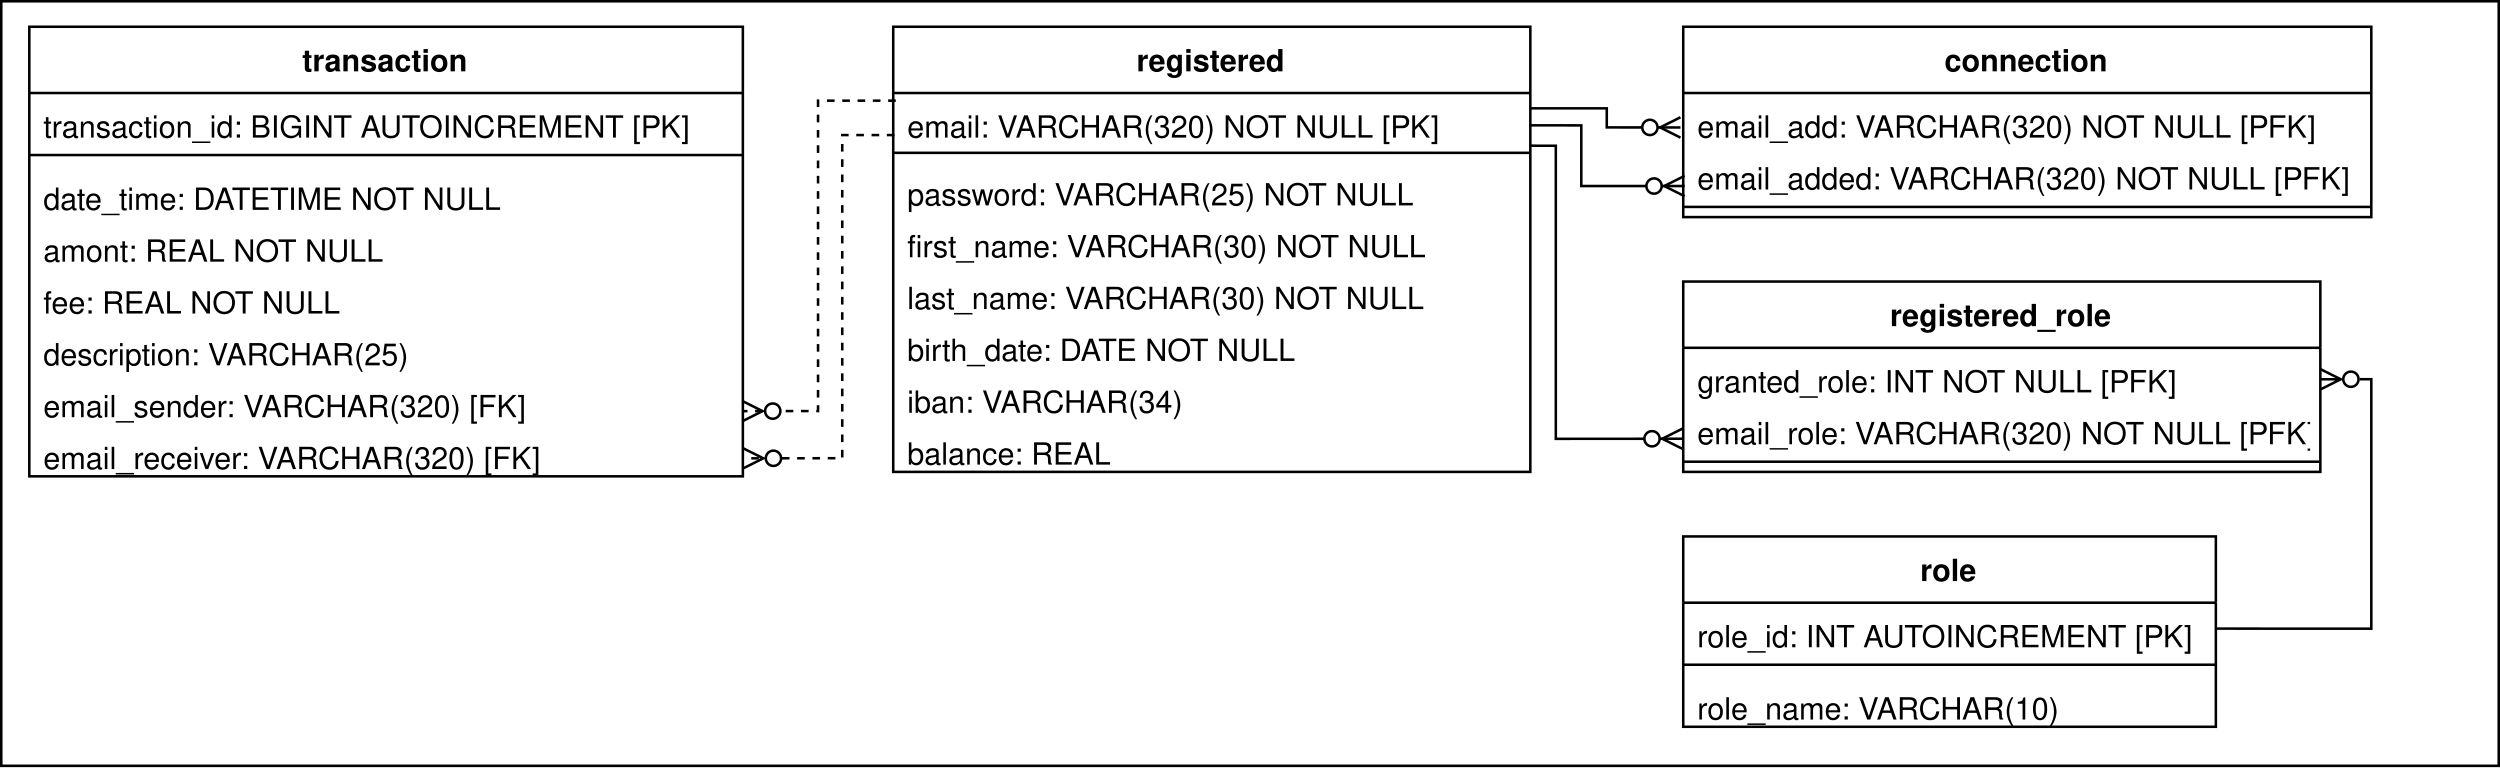
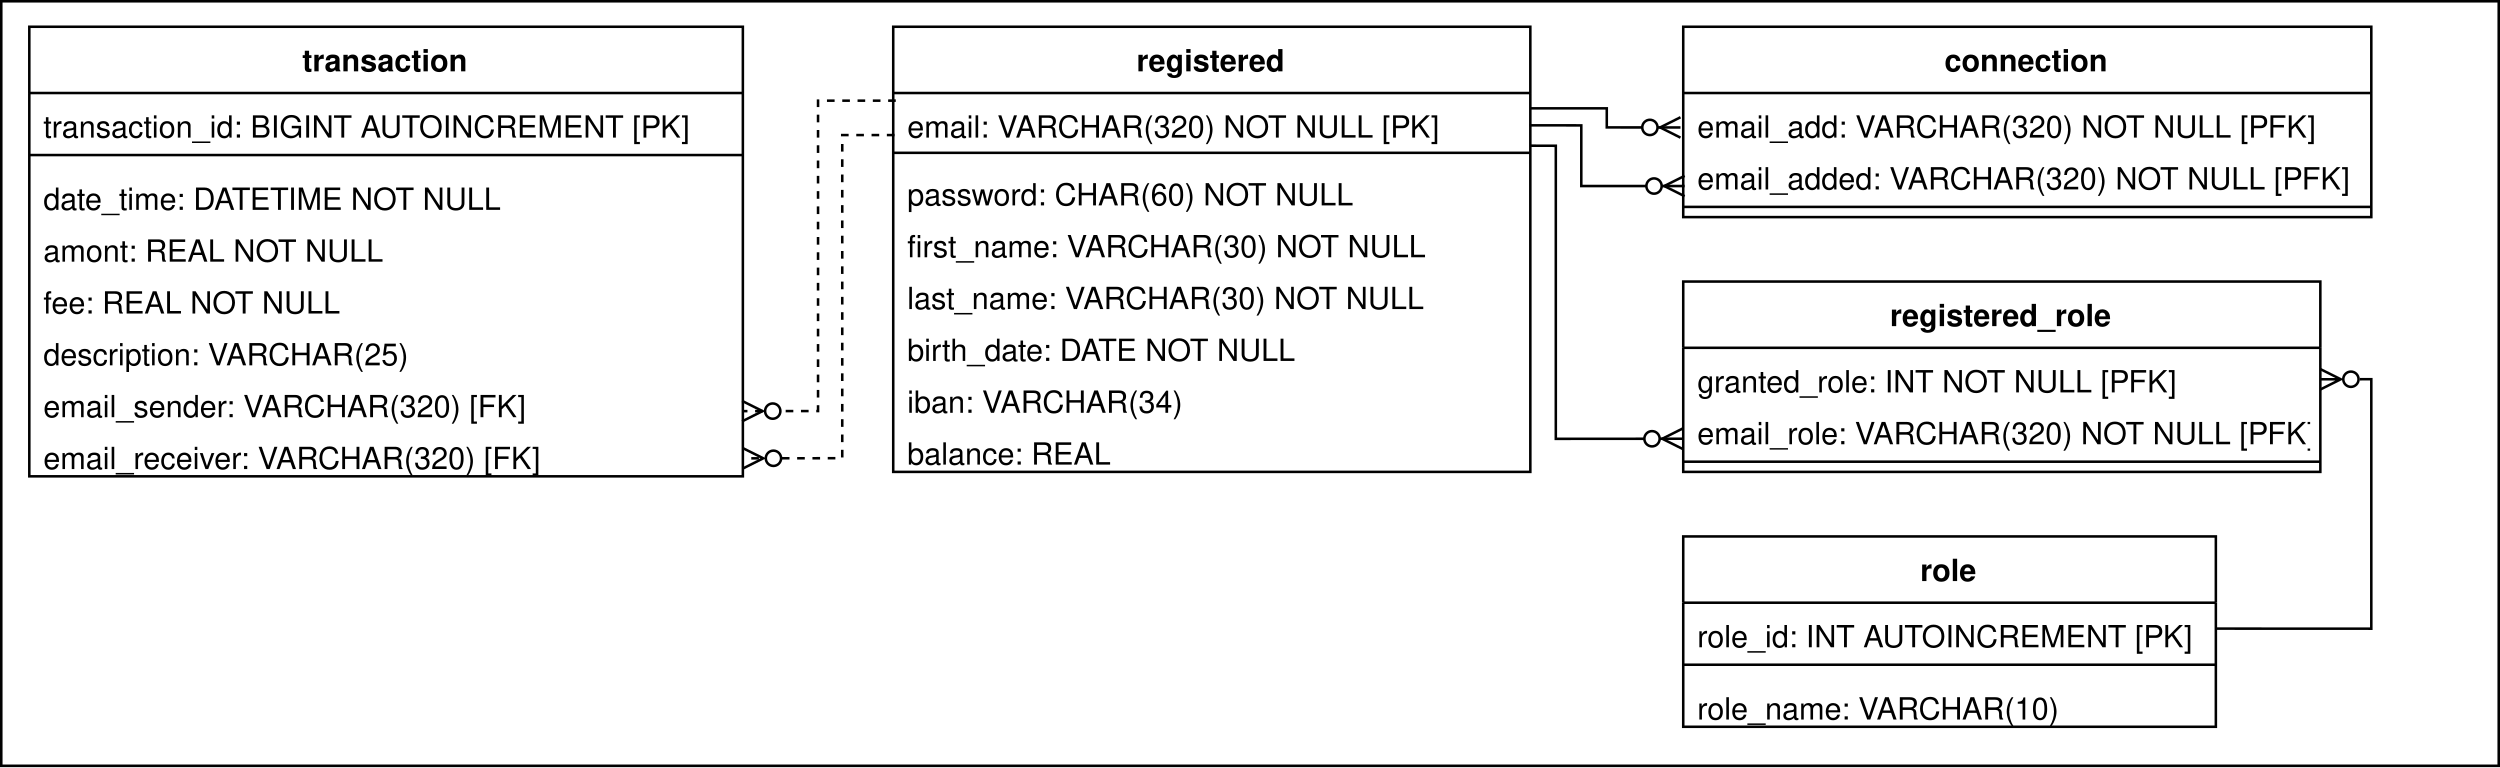
- <svg xmlns="http://www.w3.org/2000/svg" version="1.1" width="981px" height="301px" viewBox="-0.5 -0.5 981 301" content="&lt;mxfile host=&quot;Electron&quot; modified=&quot;2022-12-20T21:58:30.750Z&quot; agent=&quot;5.0 (Windows NT 10.0; Win64; x64) AppleWebKit/537.36 (KHTML, like Gecko) draw.io/20.3.0 Chrome/104.0.511.114 Electron/20.1.3 Safari/537.36&quot; etag=&quot;poP5a1KF_Yqj2J4EhtGe&quot; version=&quot;20.3.0&quot; type=&quot;device&quot; pages=&quot;3&quot;&gt;&lt;diagram id=&quot;xxMG99taoB5J-sArsZjC&quot; name=&quot;User stories&quot;&gt;7Vtbc9soGP01ntl9SEZCF1uPcdK0M7vdXtJOuvuGJSyzQaBFuI776wu6giSnru3IdrZOZgwfF8HhfBdAHjnXyeNrDtPFWxYhMgJW9DhybkYA2PYEyC8lWReSiWMXgpjjqKzUCO7wN1QKrVK6xBHKjIqCMSJwagpDRikKhSGDnLOVWW3OiPnUFMaoI7gLIelK73EkFuUswLiRv0E4XlRPtv2gKElgVbmcSbaAEVtpIufVyLnmjIkilTxeI6LAq3Ap2t1uKK0HxhEV2zS4Td6sP/1x57mvJu+AuE8/fo7uL8pevkKyLCc8Aj6R/U1nMhGrhPyGSSoTuTiF62Q9W0ZyPSt5VYsU37day3zeYl2BKSFIVXKZkFsOE5mcrhZYoLsUhkq+khySsoVIiMzZqrjE3JaTkwUV0o7KzTEh14wwnnfuzD31J+WZ4OwBaSV+/lEtGBWavPjUA9WhrHBBXKBHTVRC+xqxBAkuMbCq0qBc5ornXpFdNaRxvbLKQiOMPy4rwpKocd11s5YyUS7nTywt6CwtRzHOBOKddZG9SX3aYjkOABRwTaDsSj80pGy3B6mx9UxAOR2gYBQ1JgUzelKA1abxaIC5HcCkVThdwBzr2IB5HcASSJXjOV3MgmNj5ncwi1DKMiyUF+cskV8zSB9OCjV3cmzUxhv9eZZCaiDl/7dUocc0LBzilSzk8ew3OTL5L59uaanfR7n/zQMoKi7mMMFkXbSpw4CyuwUiX5HAIWwXmF1keaSnOrBB+tgqK8aoCinjCSRm8aoEUpW7xSjzQoKEdG4XcqIhpnFve7mu4gISHNOiOJRrr/yhXoxplDNClVva0PJCwSHN5rLTqnuK6gorxiPz6XrzGQwfYs6WNLpoIS5pUyMN3KBJexruEc5SAkvMMSVYe/CcMCj0Afk15EUgtsJiEXG4yoPnWnHqgK2gxoaY7Zj65I2PrU9BR58Ii/MVOCpQbnBq5tru7iSWWU+oqW0BrkKh1GCqpi3tBfkTzhB5r0y88obOzYwJIe18U+GqUNwbwQ6PqN8GFFx2I3inL4B/NkS7UQNFSoXPGVcbHBvVblzR1WQaXamjA5nL7amBCXrE4otMW5demfvbyN2oiVtVZq1l3iOO5SQQL2Ub0c3YkodoC2oIyGMkfrwHRJFxyNFdLI4IFPireebRh33Z9D3DVDSLPGktsudetna1xZTKZvohRaunzu6w21Ux6U5XORvqKe2xG+xuB3+SIFQO4Eu17iqjEURlG4bkOZ0iBbFczzep5bpDksveklzOMORqW2bXOgy1gGcNS6y9Lc/+xJoE50As9yhWy2n7nF2J5TiD26xumLqrU+vYnjE4RYp4w1DEdsylde0DccQFQ3PEBcc3P7W5OWlu+QNxq00J50Dc8uzBudXdqgwfM5nU8ianSK3xkajVDnV2pZZvPSO10ARiP8MfH7KHf1Z/Lafv/H/D/gtK7T7SzGEakmWEOleTRq5FTI2G7Q1xvVMmags9rU/wqjvEksgatVmKaCG5xWqiObEimC1QVD6juJ2s7pIPQX7bZP6TvN+d49tuOYMtKa6fVFWR1560d5wNp2I/S/uNx2sDkb7PVb800u9A3kZRLh1rbCqL5To/UheVO5zNd3/pw2D60Hck89L0oeG2ZzD7pJyAcwakb23rgbvjUaTXPopsnw88M+m7b1m8PNLv5wSA75pOIADBsE7APz996Nkdbq0RoLWtGFgj+naZL00jNDdg+AF7F2IP6xzG56cMPfvZXd3D8FvjvvuEl6YO+zmIseO3HMR4Jz3aqBNnxfVgV6aP3VZH2zJdLn3+YmhVLVUVsj11wc3ohw+f4jn6LG5h/M1/O3k7feI99l/vvY3+t++9hYzOcbzkqknK2RyTc3jrza8MwBAvc/VqU9/500GO8394pPlUFNNzf330C6SnjNFzn/JXvxypAvud748AuAwCk4ITcGmBA0UzMtv8yqmo3vxWzHn1HQ==&lt;/diagram&gt;&lt;diagram id=&quot;re6haFcvQXEnMgCoF_5F&quot; name=&quot;Model classes&quot;&gt;7Zxrd6I6F8c/TdeaOWvJyoUEeFmt7Vw6M512en1zVpSotCgWsNV++ieBoCLxMlWq6zz0TSVAAvn/9t5kJ3CEG/3xWciGvR+By/0jBNzxET45QghCG4l/smSSltgYpgXd0HPVQbOCK++Nq0KgSkeey6PcgXEQ+LE3zBe2g8GAt+NcGQvD4DV/WCfw860OWZcXCq7azC+W3npu3FN3gaxZ+RfudXtZy5A66Z4+yw5WdxL1mBu8zhXh5hFuhEEQp7/64wb3Zedl/ZKed7pk7/TCQj6INznBv3buG7BxasUTcAMm7K7bfKupWl6YP1I3rC42nmQ9IK57KH/KruPhEa53gkF8pfZDsR0NWdsbdP8EQ1kAREnMWllnQaAKpr2EnLTgIoi82AsGosjnHbGn3ov7vqqz4/l+I/CDMLkG3Olw2m7LtuIweOJze1zLaSVNhEHMVHVys9g72a3yMObjuSLVW2c86PM4nIhD1N5MuEmeyNcZBpajynpzCJjZgUyh153WPFNH/FAC6cW6P/Yi/nxrj2/vybhpodubtqsVi/qy51o5yejzSEJVb6fddCx2ht3WJyLOFw2D2f/PSUdlh4tfXfl/yCb9SWvkCpPNqg+zfVmJuP7WrGyBGNG/C3Iy3+tKZdpCjYQhqYInrOxY7eh7ritPr4c88t5YK6lK6jgMvEGcdCSpH5ETWdcoFuS8TelbSsQyhrohcz1xIdm+QTCQLXd9FkUfSY80jQI9eAfwnLmT0bh+fGc9/8Tj7/bDOe2192Lp4O8t3SXcdk2drjZqYUp3I45JcuKYGtM2deJYZamDlpq26POB1rqlOLXUEKSFQzQca825n8bkqd2mFa423XznKwOZV0oVzesoWUnNEpkadpZafME37EBfmDc+vKHxmTuQN3zs/Ly8PnPMsHdRo8idnJKx1vjEfYJL3vUicdfcLRrjq9f3WdrxC1251pvG0kDr7Z7nu+dsEozk7UUxaz9lW/VeEHpvolqWySd2h1P9aO6IK3mmcoyJe+YXmTZwoegHG+cOPGdRrApEMPLZMPJa09vos7DrDepBHAd9ddDGzgAkfztyBguu2inSgmwNLcihhoWo7QiYHAKAVRI8Rd9QE5u8zzw/Nf2rOBReeVtbzqhSLlrPlIoA58kxJ+as5FL1iywKxLkdP3nW7Qkr54Ps8WxpXK+L7m0Ag8gIL55NSB3OtpOgPwxCEa8H4l6YlwjNBVmvPIq1CKy0wfVcKA6EGWzGATCwiSl2kANNSrCFSgIBa0EYiseW1yB0KxZKZMGkCxofGBqmFo2OF0bxT9bnFRslskGpQW0LWTaxkYOBZR4YG0TLhhjtVGiUjYZtGQADB1q2ZWKHQnRgaFAtGi0vjHsnLFZsnAdCw2SzwmO3eEBgGdgyCbEgJTaFpnNgfFhaPryWGEFWbqNELpBlWNCGDjWJhcUQgxwYF7bebzAxYG0rr+EGI9nnFRo7RsO0DUChjYll2paD0KGFFKeARoEB30u0TRmYpg/fBcA0i5RLTdZggQpcpAJrCPBZi/tz+cowPVaTht6L+NQ2TEBMiwATIGIRezPxqYGIQ2yIETAJsG1sbi9+M3y6sX6/Xt/dHeNvl9+ts8bXW634Ms/Fn0fMjz59Tl1DKwh8LpOQlW/YLR6WaVBKAKGYAgvY5h4TGFo8igmMFA/muo10/lZY3acUkllqVFHzEnjFLGmFzJbIOMQAwKYOoUTwg218YMgUExspMiHvCwkqavaTGYXEwARhbDopBAcGTXFYO/UzV3zgcvdPyAYRmwdnrqQip0RyMDGEs3EsU/yC4mnk0EJUccQ7ReeSt7n3UsGzP3gINYBMownfQwl1nD0Oi2/si5eH47fhd3zv3FrQNc88Z+k0r4RHPPJmMUr8/HwkF0dUpJRFikUN8SyDCLKhDTDZ41ON/obAElLmPEkBimpFwEetCCDrFwRYGnwgMQ2MoAktQB1kZitdt6Gn//h4cXX99tB6aj5f+Cet2KndLMnKxjN0vqrJYD+okrNrfQvYmI4V6wJ0OHycN0FaIFwW8z9eNsM3ncVJiioodgzFBgsE9suIfvEI6weyI6qEfXlkbLA84KPI+PPtAjxNou7gy7df4+isdvnlN9Q8tCZLR3g1j1MqFhssDfgoLB5E0ejsatxA355B66TefokGS7BwedQOvWE6O1LNANeXqL4xMVstDdhvQCkuKypQUE30vdc7bLICQCd/GTN99EdYP8ZvnX/B93t2Uz//cRv0l6Y6xPMEj8U471OVCCsTD4wNx5r70yQ4Pso7oMfHM9AcngMUOsNr//7XXXSqwSPig6UgzL1G8rdMrH+j7LXnxfxKsCDbfA3ZMNF8JKcBjnb2thdeeIfAKtor1WYMtu//Y1hj/R+NB/P07de/J+zhC34MNP2fvSD7n5XAAgtZG2xsJkIm3VYh8udoSEfhV9iMaqPv1863+s2vTV65E0ZxLN9SnvXqnBD5LtowxydqPPXkdc7CXJ21n7pJZQsKLk+iiTbCyZ26jmTjXtZoAISzgpMssZduTea3LnjoiT6Ul5kWul2e5SuFv+wF3WDA/OastM7HXnyXNOE4jtpOm4TAVNuzFuXGZG5jsb2lOEXBKGzzVb44PS5mYZdvkJKWN7YSzpD7LPZeeO4qdKSpUy9k9JlBTQkwTCWL/IM5xCFEhnDmc3/5+tO7VVXOYNa24ixtxTGFJnY6eCXUpvk20p4qtCGoZpO5w1RUXXqjFgWLt7bykhePV3NBM3NNL2BmvFNN3m/PxTTbPwWDXnx/WfMS9MrHmNUGO/+O8pLXmDXPHCt8k4oK6oKPpr5wc7eb1fRe0JV+NXMhFAadTsTjBVF3ImMxE1bJuDMZUQkqaidBDj64TkNoTYRNgBbiKDTXxNE1sbkQYefip52LnwB9aPwEhxVA8cKr4NP3vv82RppOviJz8UsNSwLhrnjff/ApQrHKMA/IJS0IVZ5P0q1vXfMVBzn8qilxkilbqU/hGw7AMOCmn3DYAIIs2bVIQUvNvB8YCH/LwVaT67oFpwcVVzYYtGkjDn3fyE3FFZgfk0FcxZS5scp7Y8q6ikqOKcUU/oHGFPPAYsrCCeVFFN1K5v/fiLIzDHZDQSkYPMXNb89x6+3u+KXhXZw1m40W1Qx2wnQxckGr/0w6dzGjDjVfUCsrpV5zB2bk4Yk/+QrjMR6fvuLfmgdwuZC3IMCSVZrJgsetll/qPr+1jxWZO9AW2nltkW0buPguI9R9g82yS9JXv0AqFBpnyymzKFxNZa41km0WU2plR7Qk2fVfzpGyV19HKVl7gvasve7p6qDGevrRFyKrB1/ZMFCOAqdpRjUKJOvyjtpR4FKfPz92WwXFwQzd8Jos3gGmA7X9WnwHABrG/kdvq8xsD6O3rbxD8SMnOxp7/XPIA69yFdxy4DXlID9DTXcwdyg2Z99iTw+ffdEeN/8H&lt;/diagram&gt;&lt;diagram id=&quot;tizZ1RLNNSfinGFamN3x&quot; name=&quot;MLD&quot;&gt;7VxZc+K6Ev41VN3zEJd2W49AyDKTbbJMJvNCKaAYJ8ZmbBMCv/7I2Aa8AB4CgXuvqdSM1ZaFpP6+VqvVuIab/Y9TTwx6l25X2jUEuh81fFxDCEIDqf9CyTiSGBhGAtOzunGlueDOmshYCGLp0OpKP1UxcF07sAZpYcd1HNkJUjLhee4oXe3FtdPfOhCmzAnuOsLOSx+tbtCLR4H0ufxMWmYv+WbIeHSnL5LK8Uj8nui6owURbtVw03PdILrqfzSlHU5eMi/RcydL7s465kknKPOA+/509Ls1+h6MEDmB/YvbZ/vxKNbOu7CH8YDjzgbjZAY8d+h0ZdgIqOHGqGcF8m4gOuHdkdK5kvWCvq1KUF3mOxX38116gfxYEMWdPJVuXwbeWFUZzeeXG/Gk9RbmFoNYKGKdmrNn58NWF/HIi2dBPrxfvUKAW/WTyRt/eJYXp9dHMDcLgSccX3QCy3VyE+KPrL4tHFVqvLhOcBffCYcvbMt01HVHDV96ShAO21Joqsc3AjecsE7PsrsXYuwOw6H5gei8JaVGz/WsiWpWJFOqbntBTAzEUjXuwidjxXjSV3VukpmHGdGl+EhVvBB+EAs6rm2LgW89z4bRF55pOQ03CNx+XOkzip0Zg+iJcZrhC2pHRWqHOtMIoESngABEdWp8HgV9+838dv6t814fCrPjDd9Es7caBe3w0bq63Tg/Pb+6Vxf1h/vr86vmbeuyNS3XaOPme40e5/CipieY6tFz32TTtV0FjGPHjQBk2XZGlGDIli/BUgT5ioGWY15M6xyTueQ2nrhQ5KpnX+ypzelZ3a50Qu27gQhEpOpQrwPXcoLpTNKG+lPz3wQanQ6jqcpwXlZ/YXUvaLqOGouwpkCQCkcjGWKpACIrybYeNzFQFOhLAQUBDRPMMEccEkaxjnZkLvB6o2lbU11GOk8WDriRwvtKdbaca/g+BMDxEcyhAOdRgAs0botnad+4vjU1bvjYi+pmkLAvZROWUWI53W/BJpzxRqN1efcwoaejweQKeOORX2ATuiKQ7cDqy8gcHNfvW/fnly11eXUdmoGrh4uLWhPV6iAHisoQfA4blGyEjV3Yheat6RBr+Oe8ffTcupwMLp9e7wvAIvpuOAUhUG5b9Ys0SJbAo1J7Ru060ZihI92gBuIY6GR/auePpE0n1Do/+TA6oH7uINMoUPuLlJXSP6d0TjWAAYe6oRPMGUT7U/rZu379Y2B2HuuDD+/P8dP4DbaKFgbpdzxrEK2q9WgJ+Fm/bZ7Vb/+D6D//o5rPabQsGJZqHkKqYZ1QqkNGDQYJ36PqBz/qUp+wC4cMT/uty5/t30W7RdkXlt32pdonexHxE8VjBP6J9gYn1d5gB2YCYqrp0ICcEapjxAx6YGDJB1gisHiyI633Ci5fDBfKNMCggalODJ0jtMdlpXBEPAeXOLBZBaJqWwtEMRareEUkSi9AwRJH9DMg0P0r8vB60bZeObxsd4O6OYAF8YXIZohut9BcLLqX0zBUZTxKGA9eGjYr4lBFMNmFsSjECVmOE1khZY9IKRHE+irgFK+beRc2h4Eqgrmh8hlbG64oUv4WIpgEfcfm7ev46o939u1nx7zu/IYFuxVPmpavvAJlIyqPYjseBaZAAwsfvNa/oIUnXcrBYBRQhhnQgUHYjjCxZFNSbsmoVowUVlaS7lO+RRFEdrFEFI4gvxGpVohtKbuEe1Cke6YhyqkBFTEJBYaBt7D/KBxQfv8xEL4/cr2MUxlGNadhzvXx7cowbIgVijQGsOI9g5BDdnB2Ir8HebE8P2g7Ijkhna0nueWkgspWoaIjjRNmUM4BxgZkBY7nXqFCc1CxRYWUfSCFYw1xQDiHnBik5PLzZThhOZw8W17Qa4eZF/Okiwohu0QIhFhjmEBsEINhiMr6KF8GEj0HEutZOBk7QpaeulbA2BQYGGtcX/jgAwOGkbcewhZORy5mZFSg2C4owswsBAnUAeOIJCn++8BEcDScfDiPA9Fo+M75jYnG/XqZhM1puCuKREFUS+W0S6dbD39JoIqt24n03Hv3Ujjj6M6JZSf10onyaTDVwuz18DN9So3plxIehUEjkkiewgc1xmaC4ySsFZXGi6Ub6VlqbsJAXCT8sIJfSX/VddQY4jQuz9sKC+OFQq6lrimTuJ+CUs81XUfYrbl0ebzMd4deR64AVjztgfBMmZyprTgAC7uyEn4LAIOgKKCWCD1pi8B6l6nuFsEs/o6bkHPz8B7D6QPD5CcdSQvRwOOH5ljNt0Mz7eiakYnxRXOTa2oK+9nIN2dCfrt2EEwIiYDSRND5WiLEmAca5zyFe4bw3+O+kFYHQAZyaGRAGRDz7ZABZ0i1hAkKgGK8UC1eHkt3N04nW9qrTPXYv5nTMPr+rZIyvzHeKylntIoXpxmtoNoq/i2tusLvTb8UpvkeU3aB7wRvtPB9LUNXJQQeDEOVLlOnUSiN6OlNCoABKKSI65vRF/FMEk1J/m6LNPkowT5JUwxzmIa4cnFLL2nxejjjngHhX3PvYAmDDo0wmaWIbOjfIc41w8i6eIDqmDC1SdINCFDm0GZLqxzOeKgUr+xotjrUU6vip5e562+dq9631uh+/OP56deD6Im3x5WZCG3PVdjLErhKR1jE82cSHLnGY1yu25TvIMmxEA0ohwbTE0qXMRSmwZroh7ZV0tqaIM5Ktv1XpCAUjmBZGuwcH1V24z6AsmH6wpfhpkSM4/8wdWU7ui+R3Fik+y0kNyK7JX++eqz3fdg7b/w6PTvuNotcisqP2J0fUZjJCPiXOBGF+s87EaH+Z+/qqF7UUdI4rCTXpzyIInTsYiUoHEH1oo7dKbuEF1Ck+12tBPlj36klyCcXQVAlBWwbCyVezLFXO1AimXkPAXaoAbB4XqvKkG0W5JudJmcijjrd7DT5a2OEq3Z/BxMjpNzQOJsH1UnKM4KEa5wbLAaygTc9FMtGbljYLiNG/Mk0u60zMpiJHuqrOwmz0UOUoejnoofFRglsi8SxFZ+TF2xC3lR0noG/PxlbdkpA1zF2LTmn+48lJmt6b2HcpYi8KoC3SORVPvrBENkwVv5Wi4aE4xDrFAGIDD3jsJQlMsdco6mWw00R5+pfjBVh8K5OAng2tE+MNR3N7PHiX51tSGZVnL/SNKo+fzEsbv0L&lt;/diagram&gt;&lt;/mxfile&gt;" style="background-color: rgb(255, 255, 255);">
+ <svg xmlns="http://www.w3.org/2000/svg" version="1.1" width="981px" height="301px" viewBox="-0.5 -0.5 981 301" content="&lt;mxfile host=&quot;Electron&quot; modified=&quot;2023-01-03T12:26:34.023Z&quot; agent=&quot;5.0 (Windows NT 10.0; Win64; x64) AppleWebKit/537.36 (KHTML, like Gecko) draw.io/20.3.0 Chrome/104.0.511.114 Electron/20.1.3 Safari/537.36&quot; etag=&quot;hz7FTTsVPj9jsOym0aoN&quot; version=&quot;20.3.0&quot; type=&quot;device&quot; pages=&quot;3&quot;&gt;&lt;diagram id=&quot;xxMG99taoB5J-sArsZjC&quot; name=&quot;User stories&quot;&gt;7Vtbc9soGP01ntl9SEZCF1uPcdK0M7vdXtJOuvuGJSyzQaBFuI776wu6giSnru3IdrZOZgwfF8HhfBdAHjnXyeNrDtPFWxYhMgJW9DhybkYA2PYEyC8lWReSiWMXgpjjqKzUCO7wN1QKrVK6xBHKjIqCMSJwagpDRikKhSGDnLOVWW3OiPnUFMaoI7gLIelK73EkFuUswLiRv0E4XlRPtv2gKElgVbmcSbaAEVtpIufVyLnmjIkilTxeI6LAq3Ap2t1uKK0HxhEV2zS4Td6sP/1x57mvJu+AuE8/fo7uL8pevkKyLCc8Aj6R/U1nMhGrhPyGSSoTuTiF62Q9W0ZyPSt5VYsU37day3zeYl2BKSFIVXKZkFsOE5mcrhZYoLsUhkq+khySsoVIiMzZqrjE3JaTkwUV0o7KzTEh14wwnnfuzD31J+WZ4OwBaSV+/lEtGBWavPjUA9WhrHBBXKBHTVRC+xqxBAkuMbCq0qBc5ornXpFdNaRxvbLKQiOMPy4rwpKocd11s5YyUS7nTywt6CwtRzHOBOKddZG9SX3aYjkOABRwTaDsSj80pGy3B6mx9UxAOR2gYBQ1JgUzelKA1abxaIC5HcCkVThdwBzr2IB5HcASSJXjOV3MgmNj5ncwi1DKMiyUF+cskV8zSB9OCjV3cmzUxhv9eZZCaiDl/7dUocc0LBzilSzk8ew3OTL5L59uaanfR7n/zQMoKi7mMMFkXbSpw4CyuwUiX5HAIWwXmF1keaSnOrBB+tgqK8aoCinjCSRm8aoEUpW7xSjzQoKEdG4XcqIhpnFve7mu4gISHNOiOJRrr/yhXoxplDNClVva0PJCwSHN5rLTqnuK6gorxiPz6XrzGQwfYs6WNLpoIS5pUyMN3KBJexruEc5SAkvMMSVYe/CcMCj0Afk15EUgtsJiEXG4yoPnWnHqgK2gxoaY7Zj65I2PrU9BR58Ii/MVOCpQbnBq5tru7iSWWU+oqW0BrkKh1GCqpi3tBfkTzhB5r0y88obOzYwJIe18U+GqUNwbwQ6PqN8GFFx2I3inL4B/NkS7UQNFSoXPGVcbHBvVblzR1WQaXamjA5nL7amBCXrE4otMW5demfvbyN2oiVtVZq1l3iOO5SQQL2Ub0c3YkodoC2oIyGMkfrwHRJFxyNFdLI4IFPireebRh33Z9D3DVDSLPGktsudetna1xZTKZvohRaunzu6w21Ux6U5XORvqKe2xG+xuB3+SIFQO4Eu17iqjEURlG4bkOZ0iBbFczzep5bpDksveklzOMORqW2bXOgy1gGcNS6y9Lc/+xJoE50As9yhWy2n7nF2J5TiD26xumLqrU+vYnjE4RYp4w1DEdsylde0DccQFQ3PEBcc3P7W5OWlu+QNxq00J50Dc8uzBudXdqgwfM5nU8ianSK3xkajVDnV2pZZvPSO10ARiP8MfH7KHf1Z/Lafv/H/D/gtK7T7SzGEakmWEOleTRq5FTI2G7Q1xvVMmags9rU/wqjvEksgatVmKaCG5xWqiObEimC1QVD6juJ2s7pIPQX7bZP6TvN+d49tuOYMtKa6fVFWR1560d5wNp2I/S/uNx2sDkb7PVb800u9A3kZRLh1rbCqL5To/UheVO5zNd3/pw2D60Hck89L0oeG2ZzD7pJyAcwakb23rgbvjUaTXPopsnw88M+m7b1m8PNLv5wSA75pOIADBsE7APz996Nkdbq0RoLWtGFgj+naZL00jNDdg+AF7F2IP6xzG56cMPfvZXd3D8FvjvvuEl6YO+zmIseO3HMR4Jz3aqBNnxfVgV6aP3VZH2zJdLn3+YmhVLVUVsj11wc3ohw+f4jn6LG5h/M1/O3k7feI99l/vvY3+t++9hYzOcbzkqknK2RyTc3jrza8MwBAvc/VqU9/500GO8394pPlUFNNzf330C6SnjNFzn/JXvxypAvud748AuAwCk4ITcGmBA0UzMtv8yqmo3vxWzHn1HQ==&lt;/diagram&gt;&lt;diagram id=&quot;re6haFcvQXEnMgCoF_5F&quot; name=&quot;Model classes&quot;&gt;7Vxtc6I8F/41ndm9Z2QS8gJ8rNZ2t+3udtvt65d7okSlRbGArfbXPwkEFYgv20p17ke/aA4hCbmucw7nJPEANfrjk5ANez8Cl/sHJnDHB+jowDQhtE3xJSWTVGIjkgq6oeeqSjPBlffGlRAo6chzeZSrGAeBH3vDvLAdDAa8HedkLAyD13y1TuDnex2yLi8JrtrML0tvPTfuqacwrZn8G/e6vaxnSJ30Sp9lldWTRD3mBq9zItQ8QI0wCOL0V3/c4L6cvGxe0vuOF1ydDizkg3idG/xr574BG8dWPAE3YMLuus23mmrlhfkj9cBqsPEkmwEx7qH8KaeOhweo3gkG8ZW6DkU5GrK2N+j+CYZSAIQkZq1ssiBQguksmU4quAgiL/aCgRD5vCOu1Htx31dtdjzfbwR+ECZjQJ0Op+227CsOgyc+d8W1nFbSRRjETDUni+XZyR6VhzEfz4nUbJ3woM/jcCKqqKsZcJM8I19nNLAcJevNUQBnFZmiXnfa8gwd8UMBpAfr/tCL+POtPb69J+OmZd7etF0tWNSXM9fKQUafR5JU9XY6TYfiYthtfSHiftExmH1/TSYqqy5+deX3kE36k9bIFSqbNR9m1zKJGH9rJiswRsxvAU7me12JTFugkXBIouAJLTtUF/qe68rb6yGPvDfWSpqSOA4DbxAnE0nqB+RItjWKBXPepuxbyIhFHOqGzPXEQLJrg2Age+76LIo+kz1SNUrsQRsgz4k7GY3rh3fW8080PrMfzmmvvRVNB3+v6S7htot1uNpmC1G6GXAwyYGDNaqNdeBYVaFjLlRtMecDrXZLcGqpIkgNh+ZwrFXnfuqTp3qbNrhcdfOTrxRkHiklmsdRciVVSxNruLNQ40u2YQP4orzyoTWVD28A3vCx8/Py+sTBYe+iRk13ckzGWuUTzwkuedeLxFNzt6yMr17fZ+nEF6ZypTWNpYLW2z3Pd8/ZJBjJx4ti1n7KSvVeEHpvolmWwScuh1P8aK7GlbxTGcbEPPOLDBtYEP1g41zFcxbFSiCckc+GkdeaPkafhV1vUA/iOOirSmsbA5B8NmQMCqbaKbPFtDVsMRExqEMcC4tfEGBCK2JP2TjURJH3meenun8Vh8Isf1SZM1opG60nlXIB50mdIzyTXKqJkaJA3Nvxk5fdnlBzPsjezxY69rqY3wYwiHTx4uWE1OGsnHj9YRAKhz0Qz8K8BGkuqPXKo1jLgaVKuJoYiggmXZMIwEAYUeSYDsSUIMusiAhIS4SheG95DUJ3z4UKuYBpAeMdowbWUqPjhVH8k/X5nhsVcoNSg9qWadnENh0ELLxj3CBabohwZ0+NqqlhWwZAwIGWbWHkUGjuGDWolhotL4x7RyxW3DgPBIZJcU+PzdIDAstAFibEgpTYFGJnx/hhafnhtUQIuTcbFfLCtAwL2tChmFjIpDbZMV7YervBRMTaVlbDDUZyzvfU2DA1sG0ACm1ELGxbjmnumktxStQoccD3EmxTDkzzh+8iwDSNlMtN1mCJFajMCqRhgM9a3J9LWIZpXU0eeivgU9vAgGCLAAxMYhF7PfCpYRKH2BCZABNg2wh/HPxm+HRj/X69vrs7RKeXZ9ZJ4/utJkJNE13MdRvpCp2Y1i+pgZglv76mgpfAK+fB9vbig5SxsEEpAYQiCixg4y0mNbSUKUeuKWVC3hcQ7FmzHdY4xADApg6hRFAI2Wh7rLmxL14eDt+GZ+jeubWgi088Z2FGXRiay8DnGVnEz68Hch1qz5SqkqSQGIiYCGEnBX7HXkeyhdcSU/6EbBCxxLSUSLFffPmsxReyeu3F0tAHEmwg8S4MLUAdEyP4cfb0Hx8vrq7fHlpPzecL/6gVO7WbBfFvPKPOd5V294N9GLzStoC12bFkBUZHh8+zJvq1OJfF/I+X5VKn+bJEtCfFhkmxxlLMdjmiX6Zj/UBOxD41Uh0z1liI+Sxm/Dm9AE+TqDv4dvprHJ3ULr/9hpqX1mSRju8zZpXSYo1FmM+ixYMQjU6uxg3z9Bm0jurtl2iwgBYuj9qhN0zzUPtce3X0WGcRZrsOpbyAW2LBPqX6bvjXWGvRwV9FTpX+COuH6K3zLzi7Zzf18x+3QX9hqkO8T/BYxHlf9omwKumBkOFYcx9NJuyzrIP5+HgCmsNzYIbO8Nq//3UXHWvoEfHBQiLM7dj9W06s3rz/2vNifiW4IPt8DdkwwXw0cLl7sLGN9aiwXdMq6yvVZgw+Pv+HsMb6PxoP+Pjt179H7OEbegw085+dRfrPQmCBQtYGGeuBkEH3IRf5czSko/A7bEa10dm1c1q/+bXO6QahFIfyQNhsVueAyE/Rmjk+0eKxJ8c5c3N11n7qJo0VEFycRBN9hJM7NY6kcC9bNICJMsFRlthLS5P50gUPPTGHcpip0O3yLF8p7GUv6AYD5jdn0jofe/Fd0oXjOKqcdgkBVuVZj7IwmSsU+1tIpygYhW2+zBan9WIWdvkaKWn5YEvJGXKfxd4Lz41CxzR164X0PjNSUwIMrGCRH5ijOISmIYz53Cfffvq0qskZmbW9OAt7cbDAxE6DV0LtwobydKZKfQhWs8lcNeVVFz6oRUHx0ZYOuVjfIQV1TQcwU94pJu/X53Ka7Z+SQhePimnOmy19jVmusPPHwRacGNO8cyyxTcorqAEfTG3h+mY3a+m9RFf41XDBFQadTsTjAqgbgbGcCdvDuDEYzQpQ1C6C7LxznbrQmnCbwCz4UYhX+NEVvrnkYef8p53zn8D8VP8JdsuBIljwK6Dwtreuj8ROviFcPBS7wBFuiu/bdz5lUixTzB0ySQWgqrNJuo1mKw7MyvCrpsBJlmwlPqXjssAw4LqnZdcgQZbsKrKgpVbed4wIf8uDDy2u63Z+7ZRfWSNo03oc+r7ITfkVmI/JINr7lLlY5b0+ZVVDFfuUcgp/R30K3jGfUrihOo9SPgr1/+xRNkaDzbCgEho8xc3T57j1dnf40vAuTprNRotqgp2Qt7kceRGr/0w6t5hRh5o/q6kqpV5zBzjy0MSffIfxGI2PX9FvzQu43MhbAmDBLs1kw+OHtl/q/ulkGzsyN4AttPPYmrZtoPKpEaj7uxvLrghf/QapUGCcbafMvPB+KXOlknxkM6UWdnMD/2OiHbH+Pwok7Ptz6BVjT8wtY697u9qpWE8ffZlkefCVhYEyCpymGVUUSFblHbVR4EKbPx+7LSPFzoRuaEUWbwfTgdp5LZ8BgIax/ehtmZptIXr7kHUoHyffUOz1zy4HXtUi+MHAa8qD/Ao13cDaoSjO/vY2rT7782DU/B8=&lt;/diagram&gt;&lt;diagram id=&quot;tizZ1RLNNSfinGFamN3x&quot; name=&quot;MLD&quot;&gt;7VxZc+K6Ev41VN3zEJd2W49AyDKTbbJMZuaFUkAxTozNMSaE/Por22LxAngIBG5dU6kZqy0LSf19rVarcQ03+++ngRj0Lv2udGsIdN9r+LiGEIQWUv9FkkkisTBNBHbgdHWlueDO+ZBaCLR05HTlMFUx9H03dAZpYcf3PNkJUzIRBP44Xe3Zd9PfOhC2zAnuOsLNSx+dbtjTo0DmXH4mHbs3/WbIeHKnL6aV9UiGPdH1xwsi3KrhZuD7YXLVf29KN5q86bwkz50suTvrWCC9sMwD/tvvoz+t8fdwjMgJ7F/cPrmPR1o7b8Id6QHrzoaT6QwE/sjryqgRUMONcc8J5d1AdKK7Y6VzJeuFfVeVoLrMd0r3800GoXxfEOlOnkq/L8NgoqqM5/PLLT1pvYW5xUALhdapPXt2Pmx1oUdePAvy4e3qBQLcqp98vPKHJ3lxen0Ec7MQBsIbik7o+F5uQoZjp+8KT5Uaz74X3uk70fCF69ieuu6o4ctACaJhOwpNdX0j9KMJ6/Qct3shJv4oGtowFJ3XaanR8wPnQzUrplOqbgehJgZiqRp30ZNaMYEcqjo305mHGdGleE9VvBDDUAs6vuuKwdB5mg2jLwLb8Rp+GPp9Xekzip0Zg+SJSZrhC2pHRWqHJjMIoMSkgABETWp9HgV999X+dv6t81YfCbsTjF5Fs7caBe3o0bq63Tg/Pb+6Vxf1h/vr86vmbeuyFZdrtHHzvUaPc3hR0xPGegz8V9n0XV8B49jzEwA5rpsRTTHkyudwKYKGioGOZ1/EdY7JXHKrJy4S+erZZze2OT2n25VepH0/FKFIVB3pdeA7XhjPJG2oPzX/TWDQeBhNVYbzsvqLqgdh0/fUWIQTA0EqHI1lhKUCiKwk23rcaKAo0JcCCgIGJphhjjgkjGIT7chc4PVG03ViXSY6ny4ccCOF95XqXDnX8H0EgOMjmEMBzqMAF2jcFU/SvfGHTmzc8HGQ1M0gYV/KJiyjxHK634JNOOONRuvy7uGDno4HH1cgmIyHBTahK0LZDp2+TMzBcf2+dX9+2VKXV9eRGbh6uLioNVGtDnKgqAzB57BByUbY2IVdaN7aHnFG/563j55alx+Dy98v9wVgEX0/moIIKLet+kUaJEvgUak9o3aTGMwykWlRC3EMTLI/tfNH0qYf1Dk/ebc6oH7uIdsqUPuzlJXSP6d0Tg2AAYemZRLMGUT7U/rZm3n9Y2B3HuuD9+Df49+TV9gqWhjksBM4g2RVrSdLwM/6bfOsfvsfRP+pNF9S8xBSA5uEUhMyajFI+B5VP/hRl+YHu/DI6LTfuvzZ/lO0W5R94bjtoVT75CAh/lTxGIF/kr3BSbU32AVYMDVMaEHOCDUxYhY9MLDkAywJWALZkc5bBZcvhgtlBmDQwtQklskR2uOyUjginoOLDmxWgaja1gJRjGkVr4hEmQUoWOKIfgYE5vCKPLxctJ0XDi/b3bBuD2BBfCGxGaLbLTQXi+5lHIaqjEcJ48FLw2ZFHKoIJrswFoU4IctxIiuk7BEpJYJYXwWc4nUz78LmMFBFMDdUPmNrwxVFyt9CBJOg79i+fZlc/RucffvZsa87f2DBbiWQtjNUXoGyEZVHsR2PAlNggIUPXutf0MKTLuVgMAoowwyYwCJsR5hYsikpt2RUK0YKKytJ9ynfoggiu1giCkeQ34hUK8S2lF3CPSjSPTMQ5dSCipiEAsvCW9h/FA4ov/8YiOFw7AfaqYzNA1PWIY5xrg9uV1ZhQ6BQZDCAFekZhByygzMS+Q3IsxMMw7Ynpsejs8Ukt5ZUUNkqVExkcMIsyjnA2IKswOvcK1RoDiquqJCyD6RwbCAOCOeQE4uUXHu+DCcsh5MnJwh77SjtYp5xUSFklwiBEBsME4gtYjEMUVkH5ctAYuZA4jwJL2NHyNIj1woYmwIDY4ObCx98YMCw8tZDuMLryMV0jAoU2wVFlJaFIIEmYBwRDPeHifBo9PHuPQ5EozH0zm9sNOnXy2RrxrGuJAwFUS2V0C69bj36GYEqtm4/ZODf+5fCmyR3Thx3Wi+dJZ8GUy1KXY8+8VNqTL+U8CiKGJGp5Hf0oMHYTHA8jWklpcli6UYGjpqbKAqXCN+d8Ne0v+o6aQxxqsvztqLCZKGQa6lry2nQT0Gp59u+J9zWXLo8WDb0R0FHrgCWnvZQBLacHqitOP2KurISfgsAg6AomjYVBtIVofMmU90tgpn+jpuIc/PYHsPp08Lp7zmmLSQD1w/NsZpvh2baMQ0rE+BL5ibXVAz72cg3Z0J+u3YQTIiIgNJEMPlaImjMA4NznsI9Q/jvcV9IqwMgAzk0MqAMiPl2yIAzpFrCBAVAMVmoppfH0t3VuWRLe5Wprv2bOQ2T798qKfMb472SckYrvTjNaAXVVvFvadUVw178pTDNd03ZBb4TvNHC97UMXZUNeDAMVbpMHUWhNKLjmxQAC1BIETc3oy/imQyakvzdFmnyUYJ9kqYY5jANceXill7S9Ho4454F4V9z72AJgw6NMJmliGzo3yHODcvKuniAmpgwtUkyLQhQ5sRmS6scznioFK/saLY6NFOr4qeXuetvnavet9b4fvLj6fevB9ETr48r0xDaga+wlyVwlYuwiOfPZDdyg2tcrtuU7yDDsRANKIcGOxBKlxoKcbAm+ZVtlbG2Joizkm3/E/kHhSNYlgM7x0eV2rgPoGyYu/BluCkR4/g/zFvZju5LZDYW6X4LmY3IbcmfLwHrfR/1zhu/Ts+Ou80il6LyI3bnRxSmMQL+JU5Eof7zTkSk/9mLOqq3dJQ0DivJ9SkPoggdu1gJCkdQvaVjd8ou4QUU6X5XK0H+2De2BPnkIgiqpIBtY6HEWzn2agdKZDLvIcAODQAWz2tVGbLNgnyz0+RMxNGkm50mf22McNXu72BihJRbBmfzoDpJeUaQcINzi2kgW3jTQ7Fs5IZF7TJi6U+m2W2dkcFM9NBc3UmYjR6iDEU/Fz0sNkpgWyTWVnxOXrAJeVPReQb+/mRs2SkBXcfYteSM9x9LTFZ8b2HcpYi8KoC3SORVPvrBENmyVv5Qi0aE4xCbFAGILDPjsJQlMsfcoKmWo00R5+pfjBVh8K5OAng2tE+sNR3N7PH0T842JLMqzt9nmlSfvxUWt/4L&lt;/diagram&gt;&lt;/mxfile&gt;" style="background-color: rgb(255, 255, 255);">
  <defs>
    <clipPath id="mx-clip-15-41-272-20-0">
      <rect x="15" y="41" width="272" height="20" />
    </clipPath>
    <clipPath id="mx-clip-15-69-272-20-0">
      <rect x="15" y="69" width="272" height="20" />
    </clipPath>
    <clipPath id="mx-clip-15-90-272-20-0">
      <rect x="15" y="90" width="272" height="20" />
    </clipPath>
    <clipPath id="mx-clip-15-110-272-20-0">
      <rect x="15" y="110" width="272" height="20" />
    </clipPath>
    <clipPath id="mx-clip-15-130-272-20-0">
      <rect x="15" y="130" width="272" height="20" />
    </clipPath>
    <clipPath id="mx-clip-15-151-272-20-0">
      <rect x="15" y="151" width="272" height="20" />
    </clipPath>
    <clipPath id="mx-clip-15-171-272-20-0">
      <rect x="15" y="171" width="272" height="20" />
    </clipPath>
    <clipPath id="mx-clip-664-41-262-20-0">
      <rect x="664" y="41" width="262" height="20" />
    </clipPath>
    <clipPath id="mx-clip-664-61-262-20-0">
      <rect x="664" y="61" width="262" height="20" />
    </clipPath>
    <clipPath id="mx-clip-354-41-242-20-0">
      <rect x="354" y="41" width="242" height="20" />
    </clipPath>
    <clipPath id="mx-clip-354-68-242-20-0">
      <rect x="354" y="68" width="242" height="20" />
    </clipPath>
    <clipPath id="mx-clip-354-88-242-20-0">
      <rect x="354" y="88" width="242" height="20" />
    </clipPath>
    <clipPath id="mx-clip-354-108-242-20-0">
      <rect x="354" y="108" width="242" height="20" />
    </clipPath>
    <clipPath id="mx-clip-354-129-242-20-0">
      <rect x="354" y="129" width="242" height="20" />
    </clipPath>
    <clipPath id="mx-clip-354-149-242-20-0">
      <rect x="354" y="149" width="242" height="20" />
    </clipPath>
    <clipPath id="mx-clip-354-169-242-20-0">
      <rect x="354" y="169" width="242" height="20" />
    </clipPath>
    <clipPath id="mx-clip-664-141-242-20-0">
      <rect x="664" y="141" width="242" height="20" />
    </clipPath>
    <clipPath id="mx-clip-664-161-242-20-0">
      <rect x="664" y="161" width="242" height="20" />
    </clipPath>
    <clipPath id="mx-clip-664-241-201-20-0">
      <rect x="664" y="241" width="201" height="20" />
    </clipPath>
    <clipPath id="mx-clip-664-269-201-20-0">
      <rect x="664" y="269" width="201" height="20" />
    </clipPath>
  </defs>
  <g>
    <rect x="0" y="0" width="980" height="300" fill="rgb(255, 255, 255)" stroke="rgb(0, 0, 0)" pointer-events="all" />
    <path d="M 11 36 L 11 10 L 291 10 L 291 36" fill="rgb(255, 255, 255)" stroke="rgb(0, 0, 0)" stroke-miterlimit="10" pointer-events="all" />
    <path d="M 11 36 L 11 186.41 L 291 186.41 L 291 36" fill="none" stroke="rgb(0, 0, 0)" stroke-miterlimit="10" pointer-events="none" />
    <path d="M 11 36 L 291 36" fill="none" stroke="rgb(0, 0, 0)" stroke-miterlimit="10" pointer-events="none" />
    <g fill="rgb(0, 0, 0)" font-family="Helvetica" font-weight="bold" pointer-events="none" text-anchor="middle" font-size="12px">
      <text x="150.5" y="27.5">transaction</text>
    </g>
    <g fill="rgb(0, 0, 0)" font-family="Helvetica" pointer-events="none" clip-path="url(#mx-clip-15-41-272-20-0)" font-size="12px">
      <text x="16.5" y="53.5">transaction_id: BIGINT AUTOINCREMENT [PK]</text>
    </g>
    <path d="M 11 60.34 L 291 60.34" fill="none" stroke="rgb(0, 0, 0)" stroke-miterlimit="10" pointer-events="none" />
    <g fill="rgb(0, 0, 0)" font-family="Helvetica" pointer-events="none" clip-path="url(#mx-clip-15-69-272-20-0)" font-size="12px">
      <text x="16.5" y="81.84">date_time: DATETIME NOT NULL </text>
    </g>
    <g fill="rgb(0, 0, 0)" font-family="Helvetica" pointer-events="none" clip-path="url(#mx-clip-15-90-272-20-0)" font-size="12px">
      <text x="16.5" y="102.19">amont: REAL NOT NULL</text>
    </g>
    <g fill="rgb(0, 0, 0)" font-family="Helvetica" pointer-events="none" clip-path="url(#mx-clip-15-110-272-20-0)" font-size="12px">
      <text x="16.5" y="122.53">fee: REAL NOT NULL</text>
    </g>
    <g fill="rgb(0, 0, 0)" font-family="Helvetica" pointer-events="none" clip-path="url(#mx-clip-15-130-272-20-0)" font-size="12px">
      <text x="16.5" y="142.87">description: VARCHAR(25)</text>
    </g>
    <g fill="rgb(0, 0, 0)" font-family="Helvetica" pointer-events="none" clip-path="url(#mx-clip-15-151-272-20-0)" font-size="12px">
      <text x="16.5" y="163.22">email_sender: VARCHAR(320) [FK]</text>
    </g>
    <g fill="rgb(0, 0, 0)" font-family="Helvetica" pointer-events="none" clip-path="url(#mx-clip-15-171-272-20-0)" font-size="12px">
      <text x="16.5" y="183.56">email_receiver: VARCHAR(320) [FK]</text>
    </g>
    <path d="M 660 36 L 660 10 L 930 10 L 930 36" fill="rgb(255, 255, 255)" stroke="rgb(0, 0, 0)" stroke-miterlimit="10" pointer-events="none" />
    <path d="M 660 36 L 660 84.69 L 930 84.69 L 930 36" fill="none" stroke="rgb(0, 0, 0)" stroke-miterlimit="10" pointer-events="none" />
    <path d="M 660 36 L 930 36" fill="none" stroke="rgb(0, 0, 0)" stroke-miterlimit="10" pointer-events="none" />
    <g fill="rgb(0, 0, 0)" font-family="Helvetica" font-weight="bold" pointer-events="none" text-anchor="middle" font-size="12px">
      <text x="794.5" y="27.5">connection</text>
    </g>
    <g fill="rgb(0, 0, 0)" font-family="Helvetica" pointer-events="none" clip-path="url(#mx-clip-664-41-262-20-0)" font-size="12px">
      <text x="665.5" y="53.5">email_add: VARCHAR(320) NOT NULL [PFK]</text>
    </g>
    <g fill="rgb(0, 0, 0)" font-family="Helvetica" pointer-events="none" clip-path="url(#mx-clip-664-61-262-20-0)" font-size="12px">
      <text x="665.5" y="73.84">email_added: VARCHAR(320) NOT NULL [PFK]</text>
    </g>
    <path d="M 660 80.69 L 930 80.69" fill="none" stroke="rgb(0, 0, 0)" stroke-miterlimit="10" pointer-events="none" />
    <path d="M 350 36 L 350 10 L 600 10 L 600 36" fill="rgb(255, 255, 255)" stroke="rgb(0, 0, 0)" stroke-miterlimit="10" pointer-events="none" />
    <path d="M 350 36 L 350 184.67 L 600 184.67 L 600 36" fill="none" stroke="rgb(0, 0, 0)" stroke-miterlimit="10" pointer-events="none" />
    <path d="M 350 36 L 600 36" fill="none" stroke="rgb(0, 0, 0)" stroke-miterlimit="10" pointer-events="none" />
    <g fill="rgb(0, 0, 0)" font-family="Helvetica" font-weight="bold" pointer-events="none" text-anchor="middle" font-size="12px">
      <text x="474.5" y="27.5">registered</text>
    </g>
    <g fill="rgb(0, 0, 0)" font-family="Helvetica" pointer-events="none" clip-path="url(#mx-clip-354-41-242-20-0)" font-size="12px">
      <text x="355.5" y="53.5">email: VARCHAR(320) NOT NULL [PK]</text>
    </g>
    <path d="M 350 59.47 L 600 59.47" fill="none" stroke="rgb(0, 0, 0)" stroke-miterlimit="10" pointer-events="none" />
    <g fill="rgb(0, 0, 0)" font-family="Helvetica" pointer-events="none" clip-path="url(#mx-clip-354-68-242-20-0)" font-size="12px">
-       <text x="355.5" y="80.1">password: VARCHAR(25) NOT NULL</text>
+       <text x="355.5" y="80.1">password: CHAR(60) NOT NULL</text>
    </g>
    <g fill="rgb(0, 0, 0)" font-family="Helvetica" pointer-events="none" clip-path="url(#mx-clip-354-88-242-20-0)" font-size="12px">
      <text x="355.5" y="100.45">first_name: VARCHAR(30) NOT NULL</text>
    </g>
    <g fill="rgb(0, 0, 0)" font-family="Helvetica" pointer-events="none" clip-path="url(#mx-clip-354-108-242-20-0)" font-size="12px">
      <text x="355.5" y="120.79">last_name: VARCHAR(30) NOT NULL</text>
    </g>
    <g fill="rgb(0, 0, 0)" font-family="Helvetica" pointer-events="none" clip-path="url(#mx-clip-354-129-242-20-0)" font-size="12px">
      <text x="355.5" y="141.13">birth_date: DATE NOT NULL</text>
    </g>
    <g fill="rgb(0, 0, 0)" font-family="Helvetica" pointer-events="none" clip-path="url(#mx-clip-354-149-242-20-0)" font-size="12px">
      <text x="355.5" y="161.48">iban: VARCHAR(34)</text>
    </g>
    <g fill="rgb(0, 0, 0)" font-family="Helvetica" pointer-events="none" clip-path="url(#mx-clip-354-169-242-20-0)" font-size="12px">
      <text x="355.5" y="181.82">balance: REAL</text>
    </g>
    <path d="M 600 42 L 630 42 L 630 49.5 L 658.92 49.51" fill="none" stroke="#000000" stroke-miterlimit="10" pointer-events="none" />
    <ellipse cx="646.92" cy="49.5" rx="3" ry="3" fill="#ffffff" stroke="#000000" pointer-events="none" />
    <path d="M 658.92 45.51 L 650.92 49.51 L 658.92 53.51" fill="none" stroke="#000000" stroke-miterlimit="10" pointer-events="none" />
    <path d="M 599.75 48.67 L 620 48.7 L 620 72.5 L 660.54 72.5" fill="none" stroke="#000000" stroke-miterlimit="10" pointer-events="none" />
    <ellipse cx="648.54" cy="72.5" rx="3" ry="3" fill="#ffffff" stroke="#000000" pointer-events="none" />
    <path d="M 660.54 68.5 L 652.54 72.5 L 660.54 76.5" fill="none" stroke="#000000" stroke-miterlimit="10" pointer-events="none" />
    <path d="M 351 38.99 L 320.5 39 L 320.5 160.8 L 290.72 160.83" fill="none" stroke="#000000" stroke-miterlimit="10" stroke-dasharray="3 3" pointer-events="none" />
    <ellipse cx="302.72" cy="160.82" rx="3" ry="3" fill="#ffffff" stroke="#000000" pointer-events="none" />
    <path d="M 290.72 164.83 L 298.72 160.82 L 290.72 156.83" fill="none" stroke="#000000" stroke-miterlimit="10" pointer-events="none" />
    <path d="M 350.5 52.5 L 330 52.5 L 330 179.3 L 291 179.35" fill="none" stroke="#000000" stroke-miterlimit="10" stroke-dasharray="3 3" pointer-events="none" />
    <ellipse cx="303" cy="179.33" rx="3" ry="3" fill="#ffffff" stroke="#000000" pointer-events="none" />
    <path d="M 291 183.35 L 299 179.34 L 291 175.35" fill="none" stroke="#000000" stroke-miterlimit="10" pointer-events="none" />
    <path d="M 660 135.98 L 660 109.98 L 910 109.98 L 910 135.98" fill="rgb(255, 255, 255)" stroke="rgb(0, 0, 0)" stroke-miterlimit="10" pointer-events="none" />
    <path d="M 660 135.98 L 660 184.67 L 910 184.67 L 910 135.98" fill="none" stroke="rgb(0, 0, 0)" stroke-miterlimit="10" pointer-events="none" />
    <path d="M 660 135.98 L 910 135.98" fill="none" stroke="rgb(0, 0, 0)" stroke-miterlimit="10" pointer-events="none" />
    <g fill="rgb(0, 0, 0)" font-family="Helvetica" font-weight="bold" pointer-events="none" text-anchor="middle" font-size="12px">
      <text x="784.5" y="127.48">registered_role</text>
    </g>
    <g fill="rgb(0, 0, 0)" font-family="Helvetica" pointer-events="none" clip-path="url(#mx-clip-664-141-242-20-0)" font-size="12px">
      <text x="665.5" y="153.48">granted_role: INT NOT NULL [PFK]</text>
    </g>
    <g fill="rgb(0, 0, 0)" font-family="Helvetica" pointer-events="none" clip-path="url(#mx-clip-664-161-242-20-0)" font-size="12px">
      <text x="665.5" y="173.82">email_role: VARCHAR(320) NOT NULL [PFK]</text>
    </g>
    <path d="M 660 180.67 L 910 180.67" fill="none" stroke="rgb(0, 0, 0)" stroke-miterlimit="10" pointer-events="none" />
    <path d="M 660 236 L 660 210 L 869 210 L 869 236" fill="rgb(255, 255, 255)" stroke="rgb(0, 0, 0)" stroke-miterlimit="10" pointer-events="none" />
    <path d="M 660 236 L 660 284.69 L 869 284.69 L 869 236" fill="none" stroke="rgb(0, 0, 0)" stroke-miterlimit="10" pointer-events="none" />
    <path d="M 660 236 L 869 236" fill="none" stroke="rgb(0, 0, 0)" stroke-miterlimit="10" pointer-events="none" />
    <g fill="rgb(0, 0, 0)" font-family="Helvetica" font-weight="bold" pointer-events="none" text-anchor="middle" font-size="12px">
      <text x="764" y="227.5">role</text>
    </g>
    <g fill="rgb(0, 0, 0)" font-family="Helvetica" pointer-events="none" clip-path="url(#mx-clip-664-241-201-20-0)" font-size="12px">
      <text x="665.5" y="253.5">role_id: INT AUTOINCREMENT [PK]</text>
    </g>
    <path d="M 660 260.34 L 869 260.34" fill="none" stroke="rgb(0, 0, 0)" stroke-miterlimit="10" pointer-events="none" />
    <g fill="rgb(0, 0, 0)" font-family="Helvetica" pointer-events="none" clip-path="url(#mx-clip-664-269-201-20-0)" font-size="12px">
      <text x="665.5" y="281.84">role_name: VARCHAR(10)</text>
    </g>
    <path d="M 600.25 56.67 L 610 56.7 L 610 171.7 L 659.75 171.66" fill="none" stroke="#000000" stroke-miterlimit="10" pointer-events="none" />
    <ellipse cx="647.75" cy="171.67" rx="3" ry="3" fill="#ffffff" stroke="#000000" pointer-events="none" />
    <path d="M 659.75 167.66 L 651.75 171.67 L 659.75 175.66" fill="none" stroke="#000000" stroke-miterlimit="10" pointer-events="none" />
    <path d="M 925.5 148.31 L 930 148.3 L 930 246.2 L 869 246.17" fill="none" stroke="#000000" stroke-miterlimit="10" pointer-events="none" />
    <ellipse cx="922" cy="148.31" rx="3" ry="3" fill="none" stroke="#000000" pointer-events="none" />
    <path d="M 910.01 152.33 L 918 148.32 L 909.99 144.33 M 918 148.32 L 910 148.33" fill="none" stroke="#000000" stroke-miterlimit="10" pointer-events="none" />
  </g>
</svg>
